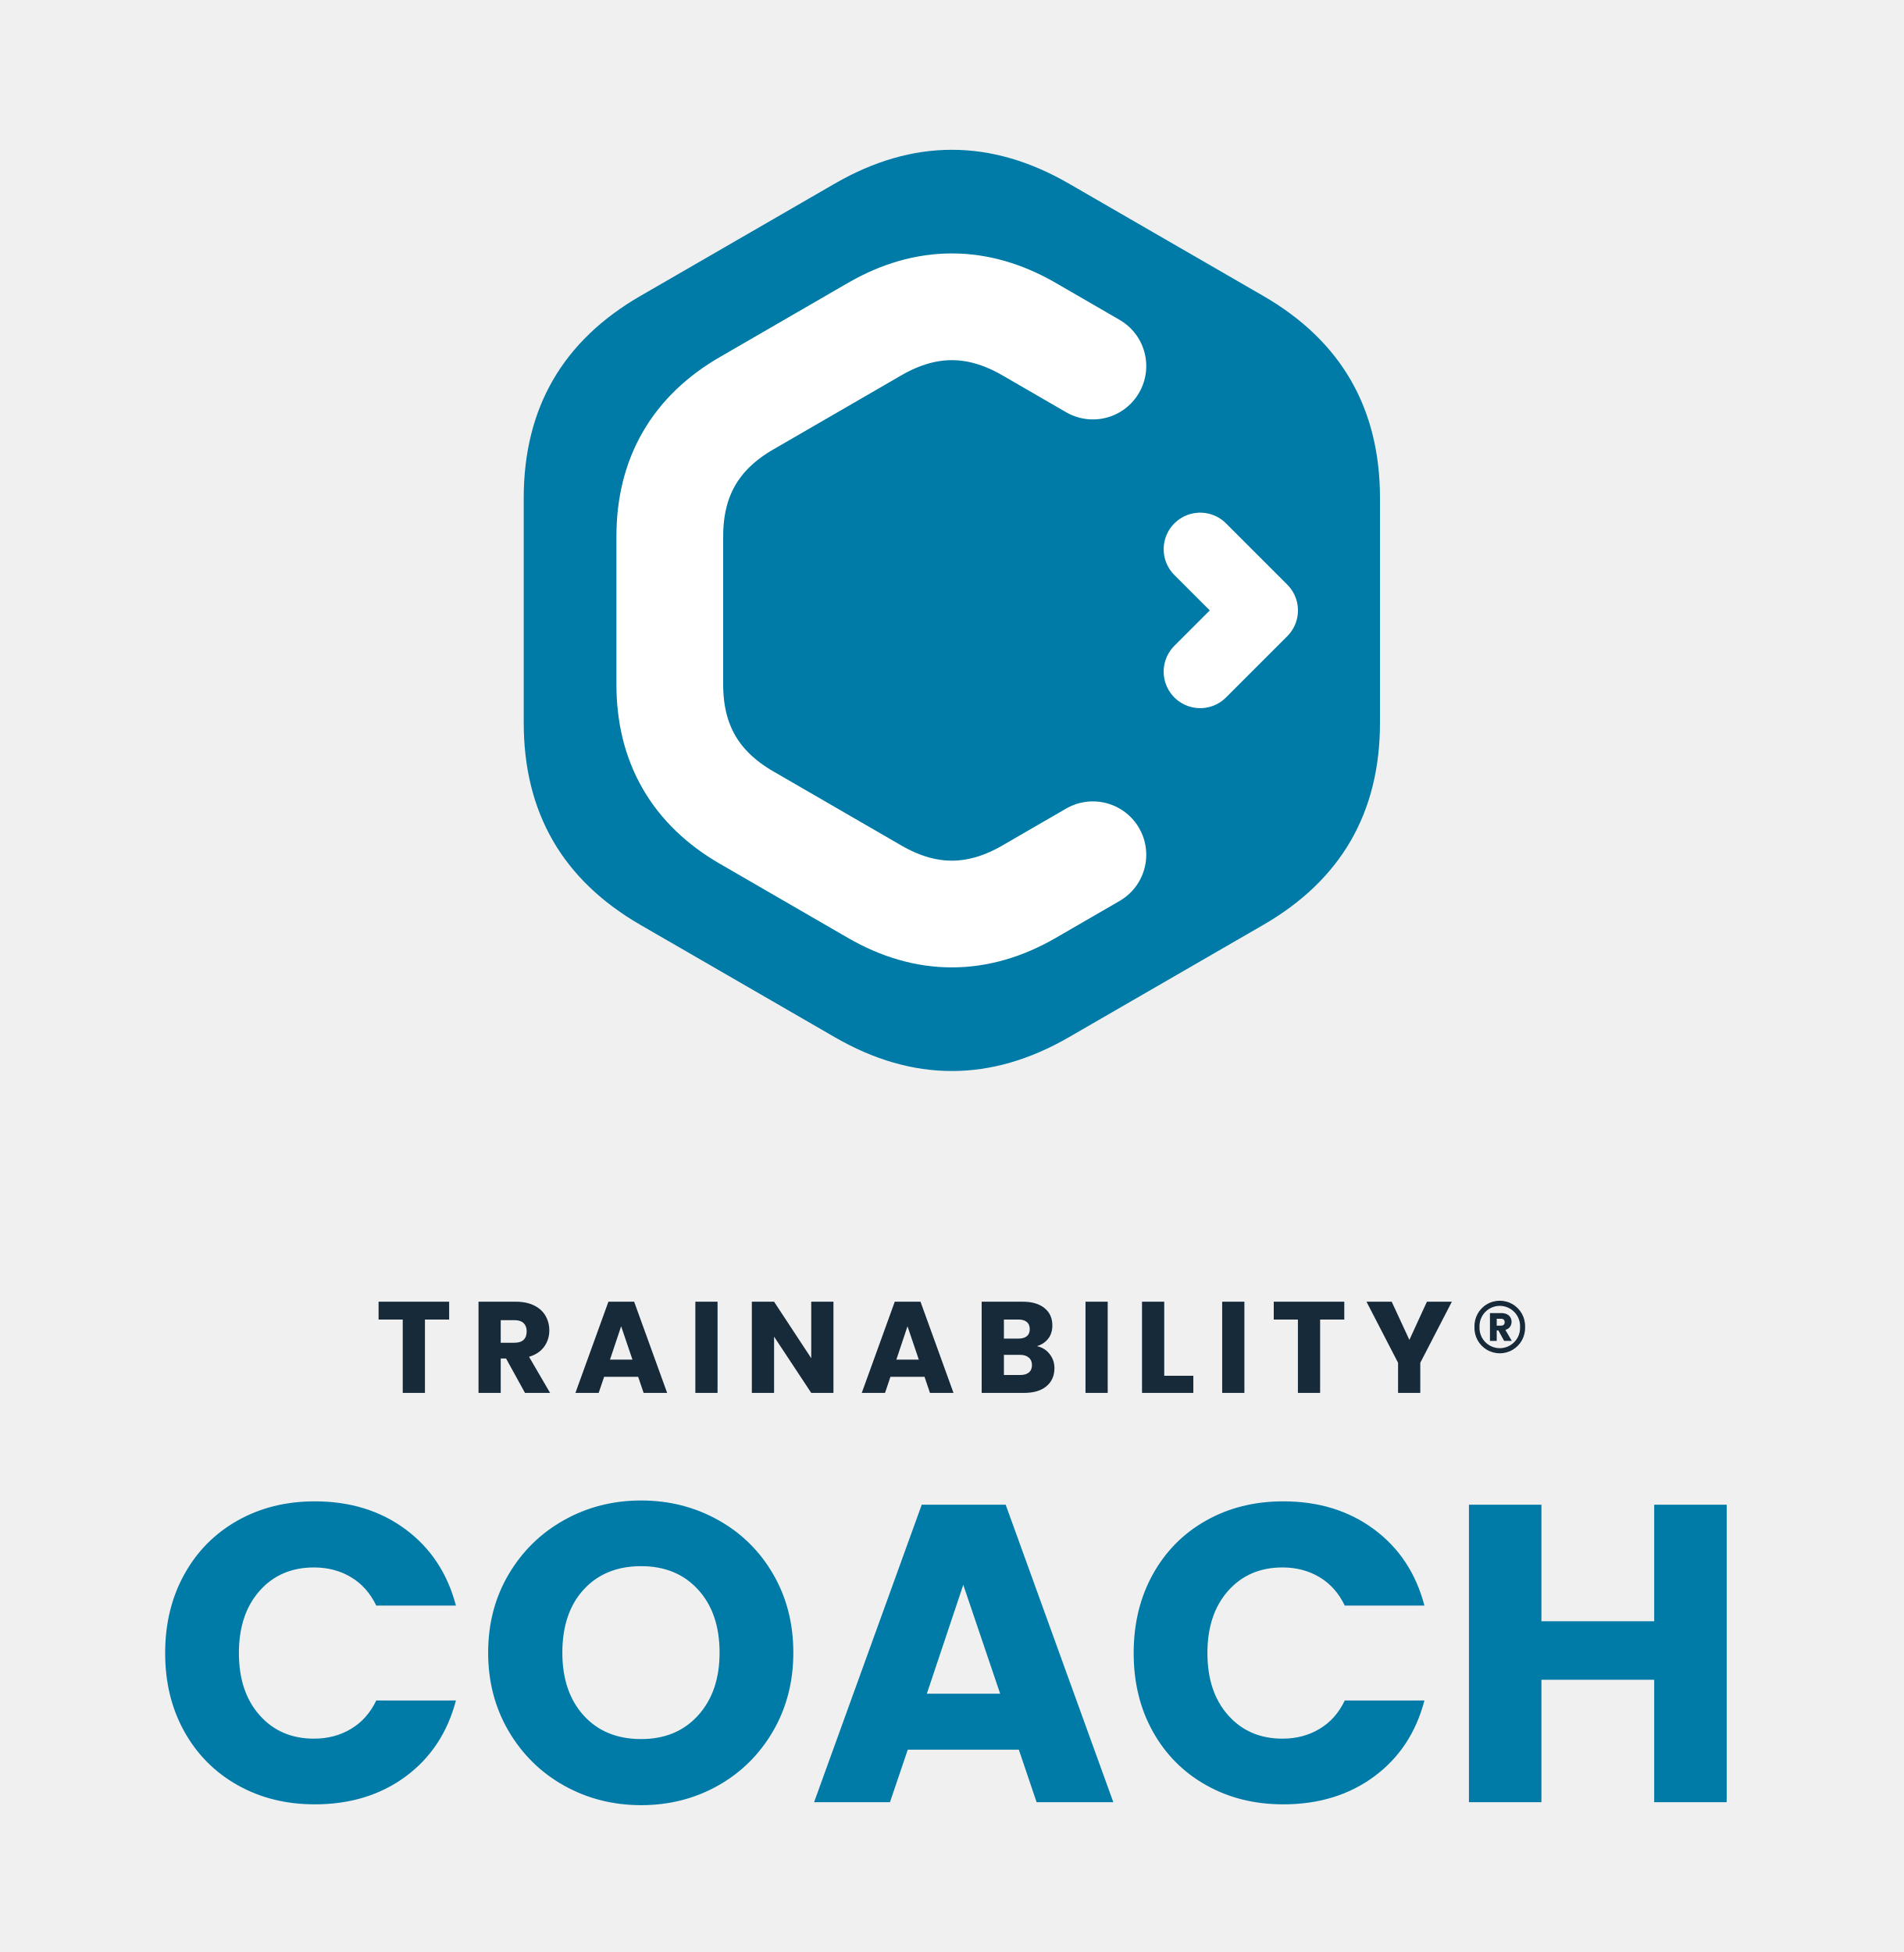
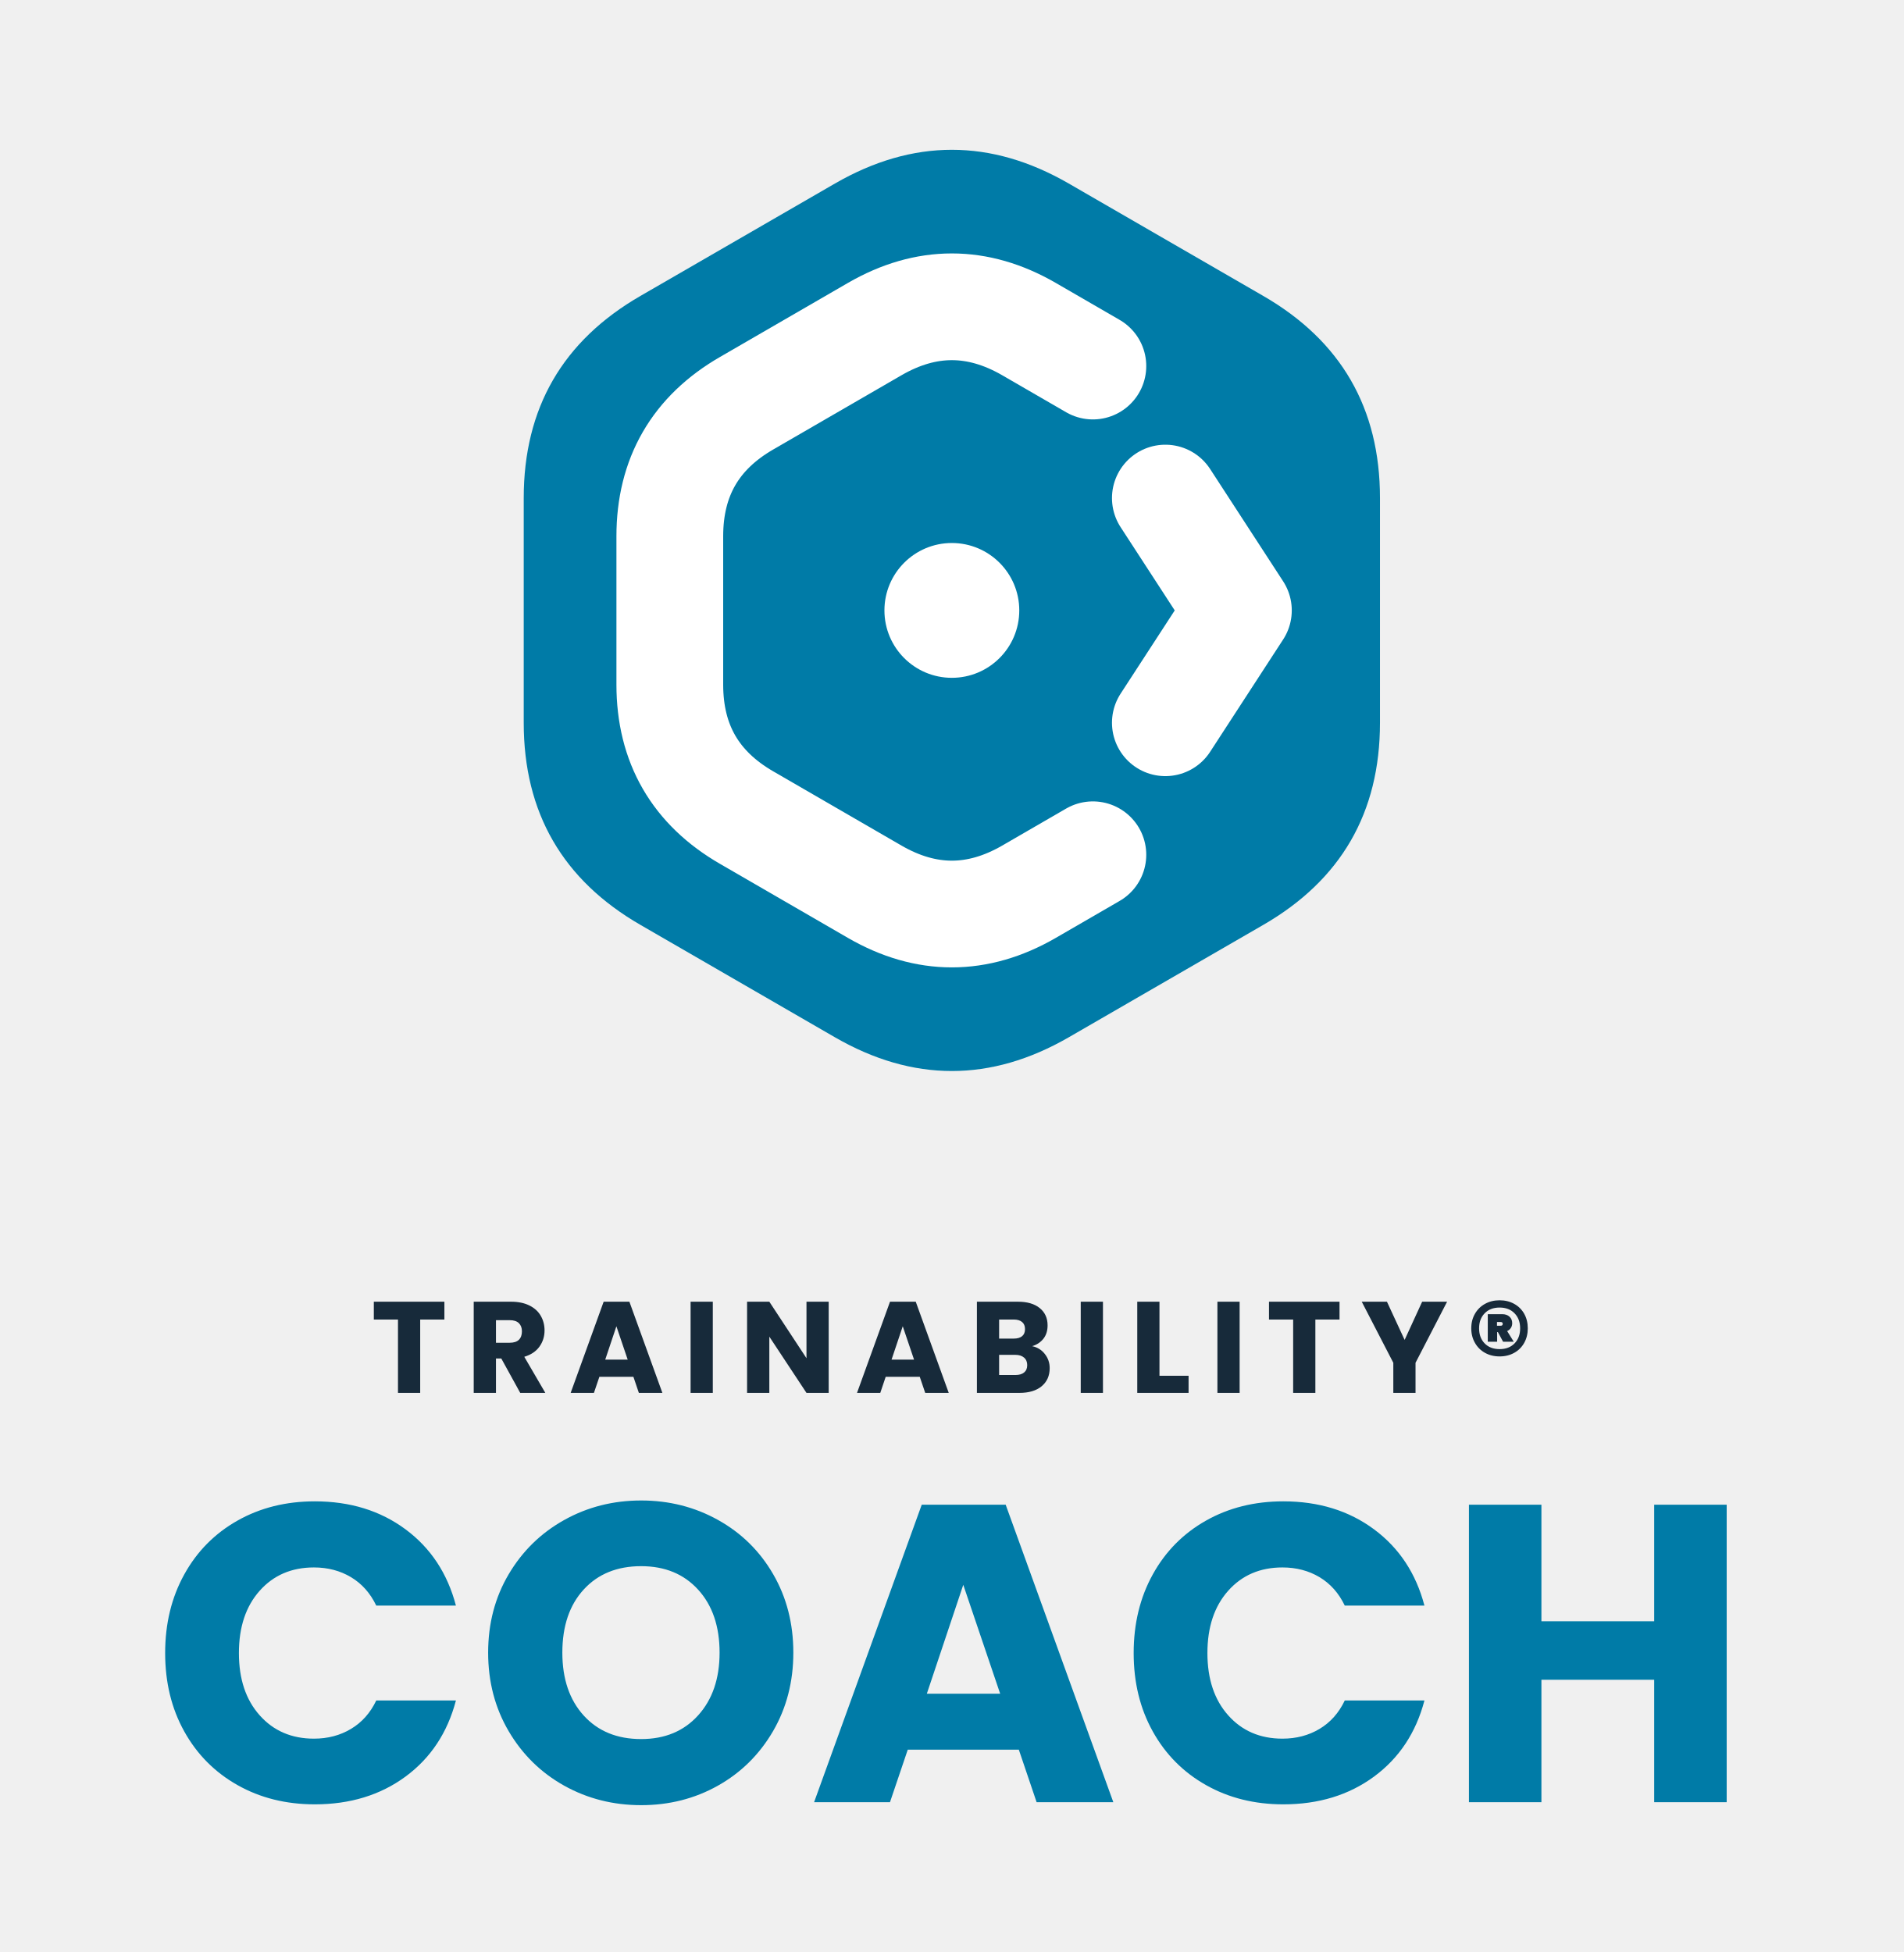
<svg xmlns="http://www.w3.org/2000/svg" viewBox="0 0 507.52 521.25" width="508" height="521" role="img" aria-label="Trainability Coach">
  <path d="M 284.96 49.00 L 336.86 79.00 Q 368.06 97.00 368.06 133.00 L 368.06 193.00 Q 368.06 229.00 336.86 247.00 L 284.96 277.00 Q 253.76 295.00 222.56 277.00 L 170.66 247.00 Q 139.46 229.00 139.46 193.00 L 139.46 133.00 Q 139.46 97.00 170.66 79.00 L 222.56 49.00 Q 253.76 31.00 284.96 49.00 Z" fill="#007BA7" />
  <path d="M 291.41 97.75 L 274.31 87.85 Q 253.76 76.00 233.21 87.85 L 199.01 107.65 Q 178.46 119.50 178.46 143.20 L 178.46 182.80 Q 178.46 206.50 199.01 218.35 L 233.21 238.15 Q 253.76 250.00 274.31 238.15 L 291.41 228.25" fill="none" stroke="#FFFFFF" stroke-width="28.50" stroke-linecap="round" stroke-linejoin="round" />
-   <path d="M 320.06 146.65 L 336.41 163.00 L 320.06 179.35" fill="none" stroke="#FFFFFF" stroke-width="19.50" stroke-linecap="round" stroke-linejoin="round" />
-   <path d="M 119.55 347.60 L 119.55 352.36 L 113.09 352.36 L 113.09 371.95 L 107.16 371.95 L 107.16 352.36 L 100.71 352.36 L 100.71 347.60 Z M 139.80 371.95 L 134.74 362.76 L 133.32 362.76 L 133.32 371.95 L 127.39 371.95 L 127.39 347.60 L 137.34 347.60 Q 140.22 347.60 142.25 348.61 Q 144.28 349.62 145.28 351.37 Q 146.29 353.12 146.29 355.27 Q 146.29 357.70 144.92 359.61 Q 143.55 361.51 140.88 362.31 L 146.50 371.95 Z M 133.32 358.56 L 136.99 358.56 Q 138.62 358.56 139.44 357.77 Q 140.25 356.97 140.25 355.51 Q 140.25 354.13 139.44 353.33 Q 138.62 352.53 136.99 352.53 L 133.32 352.53 Z M 170.01 367.65 L 160.93 367.65 L 159.47 371.95 L 153.26 371.95 L 162.07 347.60 L 168.94 347.60 L 177.75 371.95 L 171.47 371.95 Z M 168.49 363.07 L 165.47 354.16 L 162.49 363.07 Z M 191.21 347.60 L 191.21 371.95 L 185.28 371.95 L 185.28 347.60 Z M 222.15 371.95 L 216.22 371.95 L 206.30 356.93 L 206.30 371.95 L 200.36 371.95 L 200.36 347.60 L 206.30 347.60 L 216.22 362.69 L 216.22 347.60 L 222.15 347.60 Z M 246.46 367.65 L 237.37 367.65 L 235.92 371.95 L 229.71 371.95 L 238.52 347.60 L 245.39 347.60 L 254.20 371.95 L 247.92 371.95 Z M 244.94 363.07 L 241.92 354.16 L 238.94 363.07 Z M 281.15 365.33 Q 281.15 368.38 279.02 370.17 Q 276.88 371.95 273.07 371.95 L 261.72 371.95 L 261.72 347.60 L 272.68 347.60 Q 276.40 347.60 278.49 349.30 Q 280.59 351.00 280.59 353.92 Q 280.59 356.07 279.47 357.49 Q 278.34 358.91 276.47 359.47 Q 278.58 359.92 279.86 361.57 Q 281.15 363.21 281.15 365.33 Z M 267.66 357.45 L 271.54 357.45 Q 273.00 357.45 273.78 356.81 Q 274.56 356.17 274.56 354.92 Q 274.56 353.67 273.78 353.02 Q 273.00 352.36 271.54 352.36 L 267.66 352.36 Z M 275.15 364.53 Q 275.15 363.25 274.30 362.52 Q 273.45 361.79 271.96 361.79 L 267.66 361.79 L 267.66 367.17 L 272.03 367.17 Q 273.52 367.17 274.33 366.49 Q 275.15 365.81 275.15 364.53 Z M 295.37 347.60 L 295.37 371.95 L 289.44 371.95 L 289.44 347.60 Z M 310.46 367.38 L 318.23 367.38 L 318.23 371.95 L 304.53 371.95 L 304.53 347.60 L 310.46 347.60 Z M 331.86 347.60 L 331.86 371.95 L 325.93 371.95 L 325.93 347.60 Z M 358.53 347.60 L 358.53 352.36 L 352.08 352.36 L 352.08 371.95 L 346.15 371.95 L 346.15 352.36 L 339.70 352.36 L 339.70 347.60 Z M 387.25 347.60 L 378.82 363.91 L 378.82 371.95 L 372.89 371.95 L 372.89 363.91 L 364.46 347.60 L 371.19 347.60 L 375.91 357.80 L 380.59 347.60 Z M 401.21 358.07 L 399.67 355.27 L 399.23 355.27 L 399.23 358.07 L 397.42 358.07 L 397.42 350.64 L 400.46 350.64 Q 401.34 350.64 401.96 350.95 Q 402.58 351.26 402.88 351.79 Q 403.19 352.33 403.19 352.98 Q 403.19 353.72 402.77 354.31 Q 402.36 354.89 401.54 355.13 L 403.26 358.07 Z M 399.23 353.99 L 400.35 353.99 Q 400.85 353.99 401.10 353.75 Q 401.35 353.50 401.35 353.06 Q 401.35 352.63 401.10 352.39 Q 400.85 352.15 400.35 352.15 L 399.23 352.15 Z M 406.80 354.36 A 6.76 6.76 0 1 0 393.29 354.36 A 6.76 6.76 0 1 0 406.80 354.36 Z M 405.46 354.36 A 5.42 5.42 0 1 1 394.63 354.36 A 5.42 5.42 0 1 1 405.46 354.36 Z" fill="#172A3A" />
+   <path d="M 310.76 133.00 L 330.26 163.00 L 310.76 193.00" fill="none" stroke="#FFFFFF" stroke-width="28.50" stroke-linecap="round" stroke-linejoin="round" />
+   <circle cx="253.76" cy="163.00" r="18.00" fill="#FFFFFF" />
+   <path d="M 118.28 347.60 L 118.28 352.36 L 111.82 352.36 L 111.82 371.95 L 105.89 371.95 L 105.89 352.36 L 99.44 352.36 L 99.44 347.60 Z M 138.53 371.95 L 133.47 362.76 L 132.05 362.76 L 132.05 371.95 L 126.11 371.95 L 126.11 347.60 L 136.07 347.60 Q 138.95 347.60 140.98 348.61 Q 143.01 349.62 144.01 351.37 Q 145.02 353.12 145.02 355.27 Q 145.02 357.70 143.65 359.61 Q 142.28 361.51 139.61 362.31 L 145.23 371.95 Z M 132.05 358.56 L 135.72 358.56 Q 137.35 358.56 138.17 357.77 Q 138.98 356.97 138.98 355.51 Q 138.98 354.13 138.17 353.33 Q 137.35 352.53 135.72 352.53 L 132.05 352.53 Z M 168.74 367.65 L 159.66 367.65 L 158.20 371.95 L 151.99 371.95 L 160.80 347.60 L 167.67 347.60 L 176.48 371.95 L 170.20 371.95 Z M 167.22 363.07 L 164.20 354.16 L 161.22 363.07 Z M 189.94 347.60 L 189.94 371.95 L 184.01 371.95 L 184.01 347.60 Z M 220.88 371.95 L 214.95 371.95 L 205.03 356.93 L 205.03 371.95 L 199.09 371.95 L 199.09 347.60 L 205.03 347.60 L 214.95 362.69 L 214.95 347.60 L 220.88 347.60 Z M 245.19 367.65 L 236.10 367.65 L 234.65 371.95 L 228.44 371.95 L 237.25 347.60 L 244.12 347.60 L 252.93 371.95 L 246.65 371.95 Z M 243.67 363.07 L 240.65 354.16 L 237.66 363.07 Z M 279.88 365.33 Q 279.88 368.38 277.74 370.17 Q 275.61 371.95 271.80 371.95 L 260.45 371.95 L 260.45 347.60 L 271.41 347.60 Q 275.13 347.60 277.22 349.30 Q 279.32 351.00 279.32 353.92 Q 279.32 356.07 278.20 357.49 Q 277.07 358.91 275.20 359.47 Q 277.31 359.92 278.59 361.57 Q 279.88 363.21 279.88 365.33 Z M 266.38 357.45 L 270.27 357.45 Q 271.73 357.45 272.51 356.81 Q 273.29 356.17 273.29 354.92 Q 273.29 353.67 272.51 353.02 Q 271.73 352.36 270.27 352.36 L 266.38 352.36 Z M 273.88 364.53 Q 273.88 363.25 273.03 362.52 Q 272.18 361.79 270.69 361.79 L 266.38 361.79 L 266.38 367.17 L 270.76 367.17 Q 272.25 367.17 273.06 366.49 Q 273.88 365.81 273.88 364.53 Z M 294.10 347.60 L 294.10 371.95 L 288.17 371.95 L 288.17 347.60 Z M 309.19 367.38 L 316.96 367.38 L 316.96 371.95 L 303.26 371.95 L 303.26 347.60 L 309.19 347.60 Z M 330.59 347.60 L 330.59 371.95 L 324.66 371.95 L 324.66 347.60 Z M 357.26 347.60 L 357.26 352.36 L 350.81 352.36 L 350.81 371.95 L 344.88 371.95 L 344.88 352.36 L 338.43 352.36 L 338.43 347.60 Z M 385.98 347.60 L 377.55 363.91 L 377.55 371.95 L 371.62 371.95 L 371.62 363.91 L 363.19 347.60 L 369.92 347.60 L 374.64 357.80 L 379.32 347.60 Z M 407.52 354.71 Q 407.52 356.87 406.57 358.58 Q 405.61 360.30 403.90 361.25 Q 402.18 362.21 400.00 362.21 Q 397.81 362.21 396.09 361.25 Q 394.38 360.30 393.41 358.58 Q 392.43 356.87 392.43 354.71 Q 392.43 352.53 393.41 350.83 Q 394.38 349.13 396.09 348.18 Q 397.81 347.22 400.00 347.22 Q 402.18 347.22 403.90 348.18 Q 405.61 349.13 406.57 350.83 Q 407.52 352.53 407.52 354.71 Z M 405.48 354.71 Q 405.48 352.22 403.98 350.69 Q 402.49 349.16 400.00 349.16 Q 397.50 349.16 396.01 350.69 Q 394.52 352.22 394.52 354.71 Q 394.52 357.21 396.01 358.74 Q 397.50 360.26 400.00 360.26 Q 402.49 360.26 403.98 358.74 Q 405.48 357.21 405.48 354.71 Z M 402.01 355.44 L 403.78 358.29 L 400.93 358.29 L 399.54 355.72 L 399.34 355.72 L 399.34 358.29 L 396.84 358.29 L 396.84 350.93 L 400.69 350.93 Q 401.90 350.93 402.63 351.59 Q 403.36 352.25 403.36 353.33 Q 403.36 354.06 403.00 354.61 Q 402.63 355.17 402.01 355.44 Z M 399.30 354.02 L 400.27 354.02 Q 400.83 354.02 400.83 353.50 Q 400.83 353.02 400.27 353.02 L 399.30 353.02 Z" fill="#172A3A" />
  <path d="M 83.68 400.91 Q 97.82 400.91 107.90 408.38 Q 117.97 415.84 121.36 428.75 L 100.09 428.75 Q 97.71 423.77 93.35 421.16 Q 89.00 418.56 83.45 418.56 Q 74.51 418.56 68.97 424.78 Q 63.42 431.01 63.42 441.42 Q 63.42 451.83 68.97 458.05 Q 74.51 464.28 83.45 464.28 Q 89.00 464.28 93.35 461.67 Q 97.71 459.07 100.09 454.09 L 121.36 454.09 Q 117.97 466.99 107.90 474.41 Q 97.82 481.82 83.68 481.82 Q 72.14 481.82 63.03 476.67 Q 53.92 471.52 48.83 462.35 Q 43.73 453.19 43.73 441.42 Q 43.73 429.65 48.83 420.43 Q 53.92 411.21 63.03 406.06 Q 72.14 400.91 83.68 400.91 Z M 129.96 441.31 Q 129.96 429.65 135.45 420.37 Q 140.94 411.09 150.27 405.89 Q 159.61 400.68 170.81 400.68 Q 182.02 400.68 191.35 405.89 Q 200.69 411.09 206.06 420.37 Q 211.44 429.65 211.44 441.31 Q 211.44 452.96 206.01 462.30 Q 200.57 471.63 191.29 476.84 Q 182.02 482.04 170.81 482.04 Q 159.61 482.04 150.27 476.84 Q 140.94 471.63 135.45 462.30 Q 129.96 452.96 129.96 441.31 Z M 191.75 441.31 Q 191.75 430.78 186.03 424.50 Q 180.32 418.22 170.81 418.22 Q 161.19 418.22 155.48 424.45 Q 149.77 430.67 149.77 441.31 Q 149.77 451.83 155.48 458.11 Q 161.19 464.39 170.81 464.39 Q 180.32 464.39 186.03 458.05 Q 191.75 451.72 191.75 441.31 Z M 271.64 467.22 L 241.99 467.22 L 237.24 481.25 L 216.98 481.25 L 245.72 401.81 L 268.13 401.81 L 296.87 481.25 L 276.39 481.25 Z M 266.66 452.28 L 256.81 423.20 L 247.08 452.28 Z M 342.25 400.91 Q 356.40 400.91 366.47 408.38 Q 376.54 415.84 379.93 428.75 L 358.66 428.75 Q 356.28 423.77 351.93 421.16 Q 347.57 418.56 342.02 418.56 Q 333.08 418.56 327.54 424.78 Q 321.99 431.01 321.99 441.42 Q 321.99 451.83 327.54 458.05 Q 333.08 464.28 342.02 464.28 Q 347.57 464.28 351.93 461.67 Q 356.28 459.07 358.66 454.09 L 379.93 454.09 Q 376.54 466.99 366.47 474.41 Q 356.40 481.82 342.25 481.82 Q 330.71 481.82 321.60 476.67 Q 312.49 471.52 307.40 462.35 Q 302.30 453.19 302.30 441.42 Q 302.30 429.65 307.40 420.43 Q 312.49 411.21 321.60 406.06 Q 330.71 400.91 342.25 400.91 Z M 460.62 401.81 L 460.62 481.25 L 441.27 481.25 L 441.27 448.55 L 411.16 448.55 L 411.16 481.25 L 391.81 481.25 L 391.81 401.81 L 411.16 401.81 L 411.16 432.93 L 441.27 432.93 L 441.27 401.81 Z" fill="#007BA7" />
</svg>
